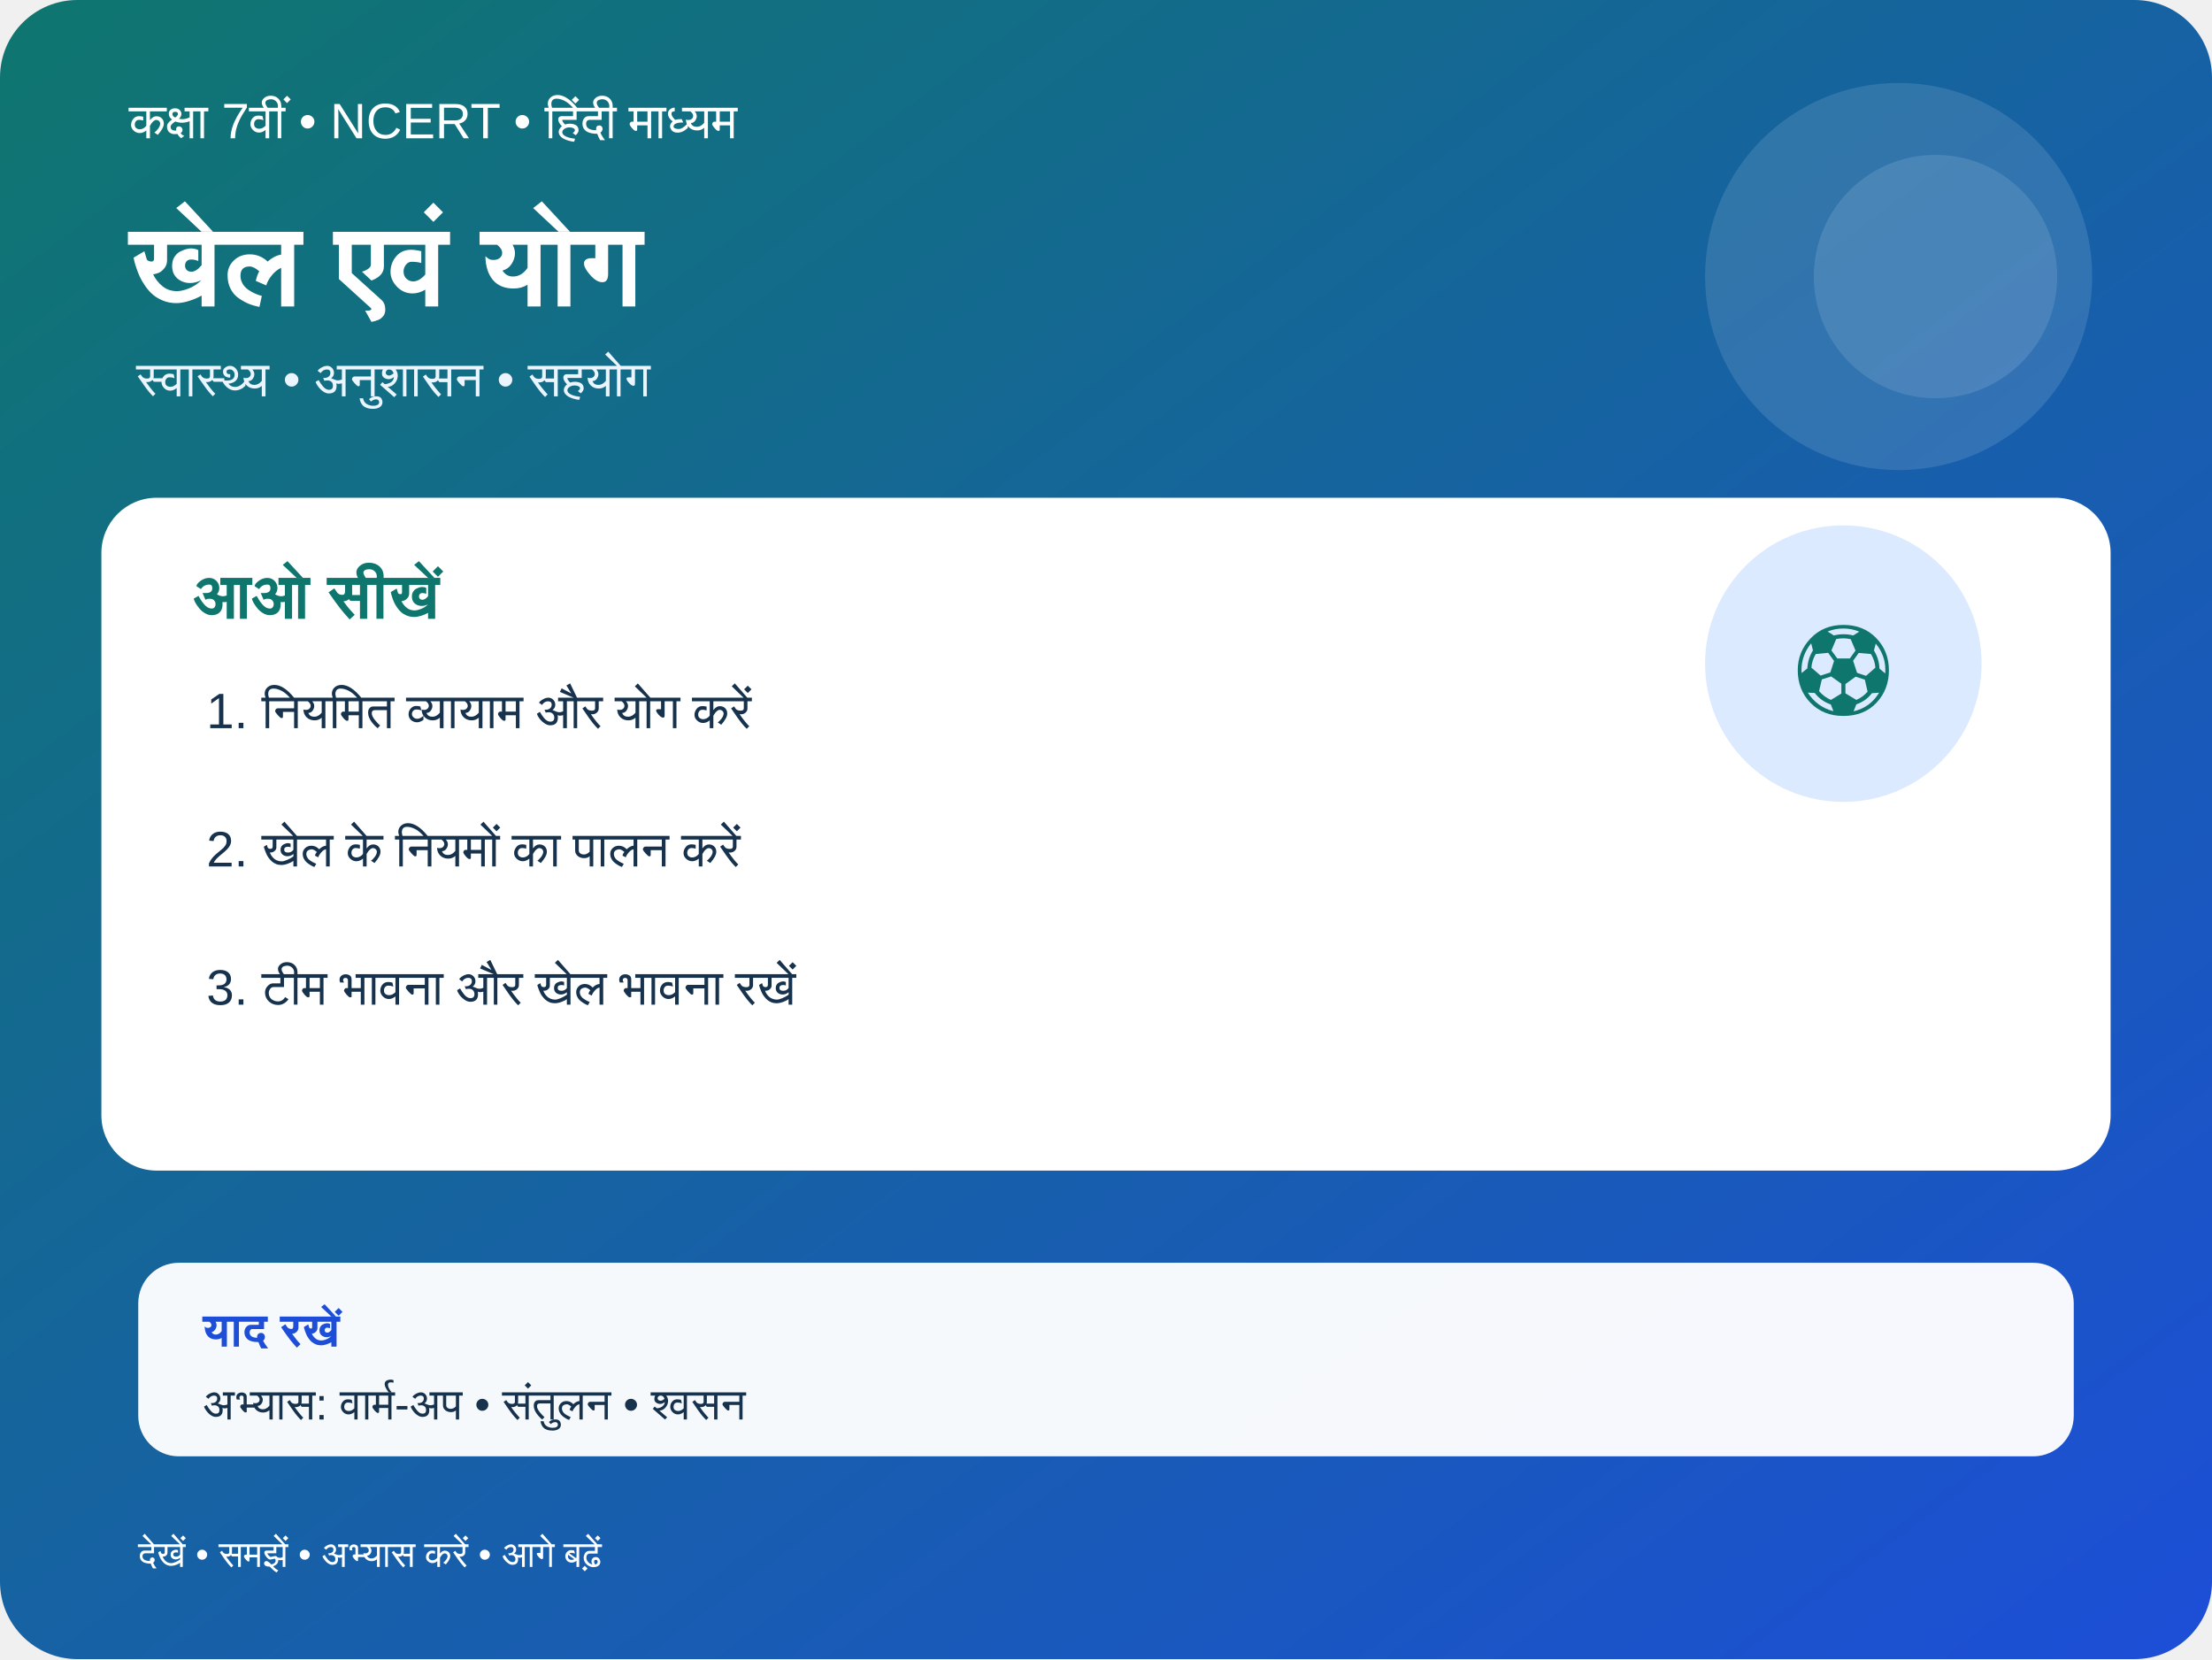
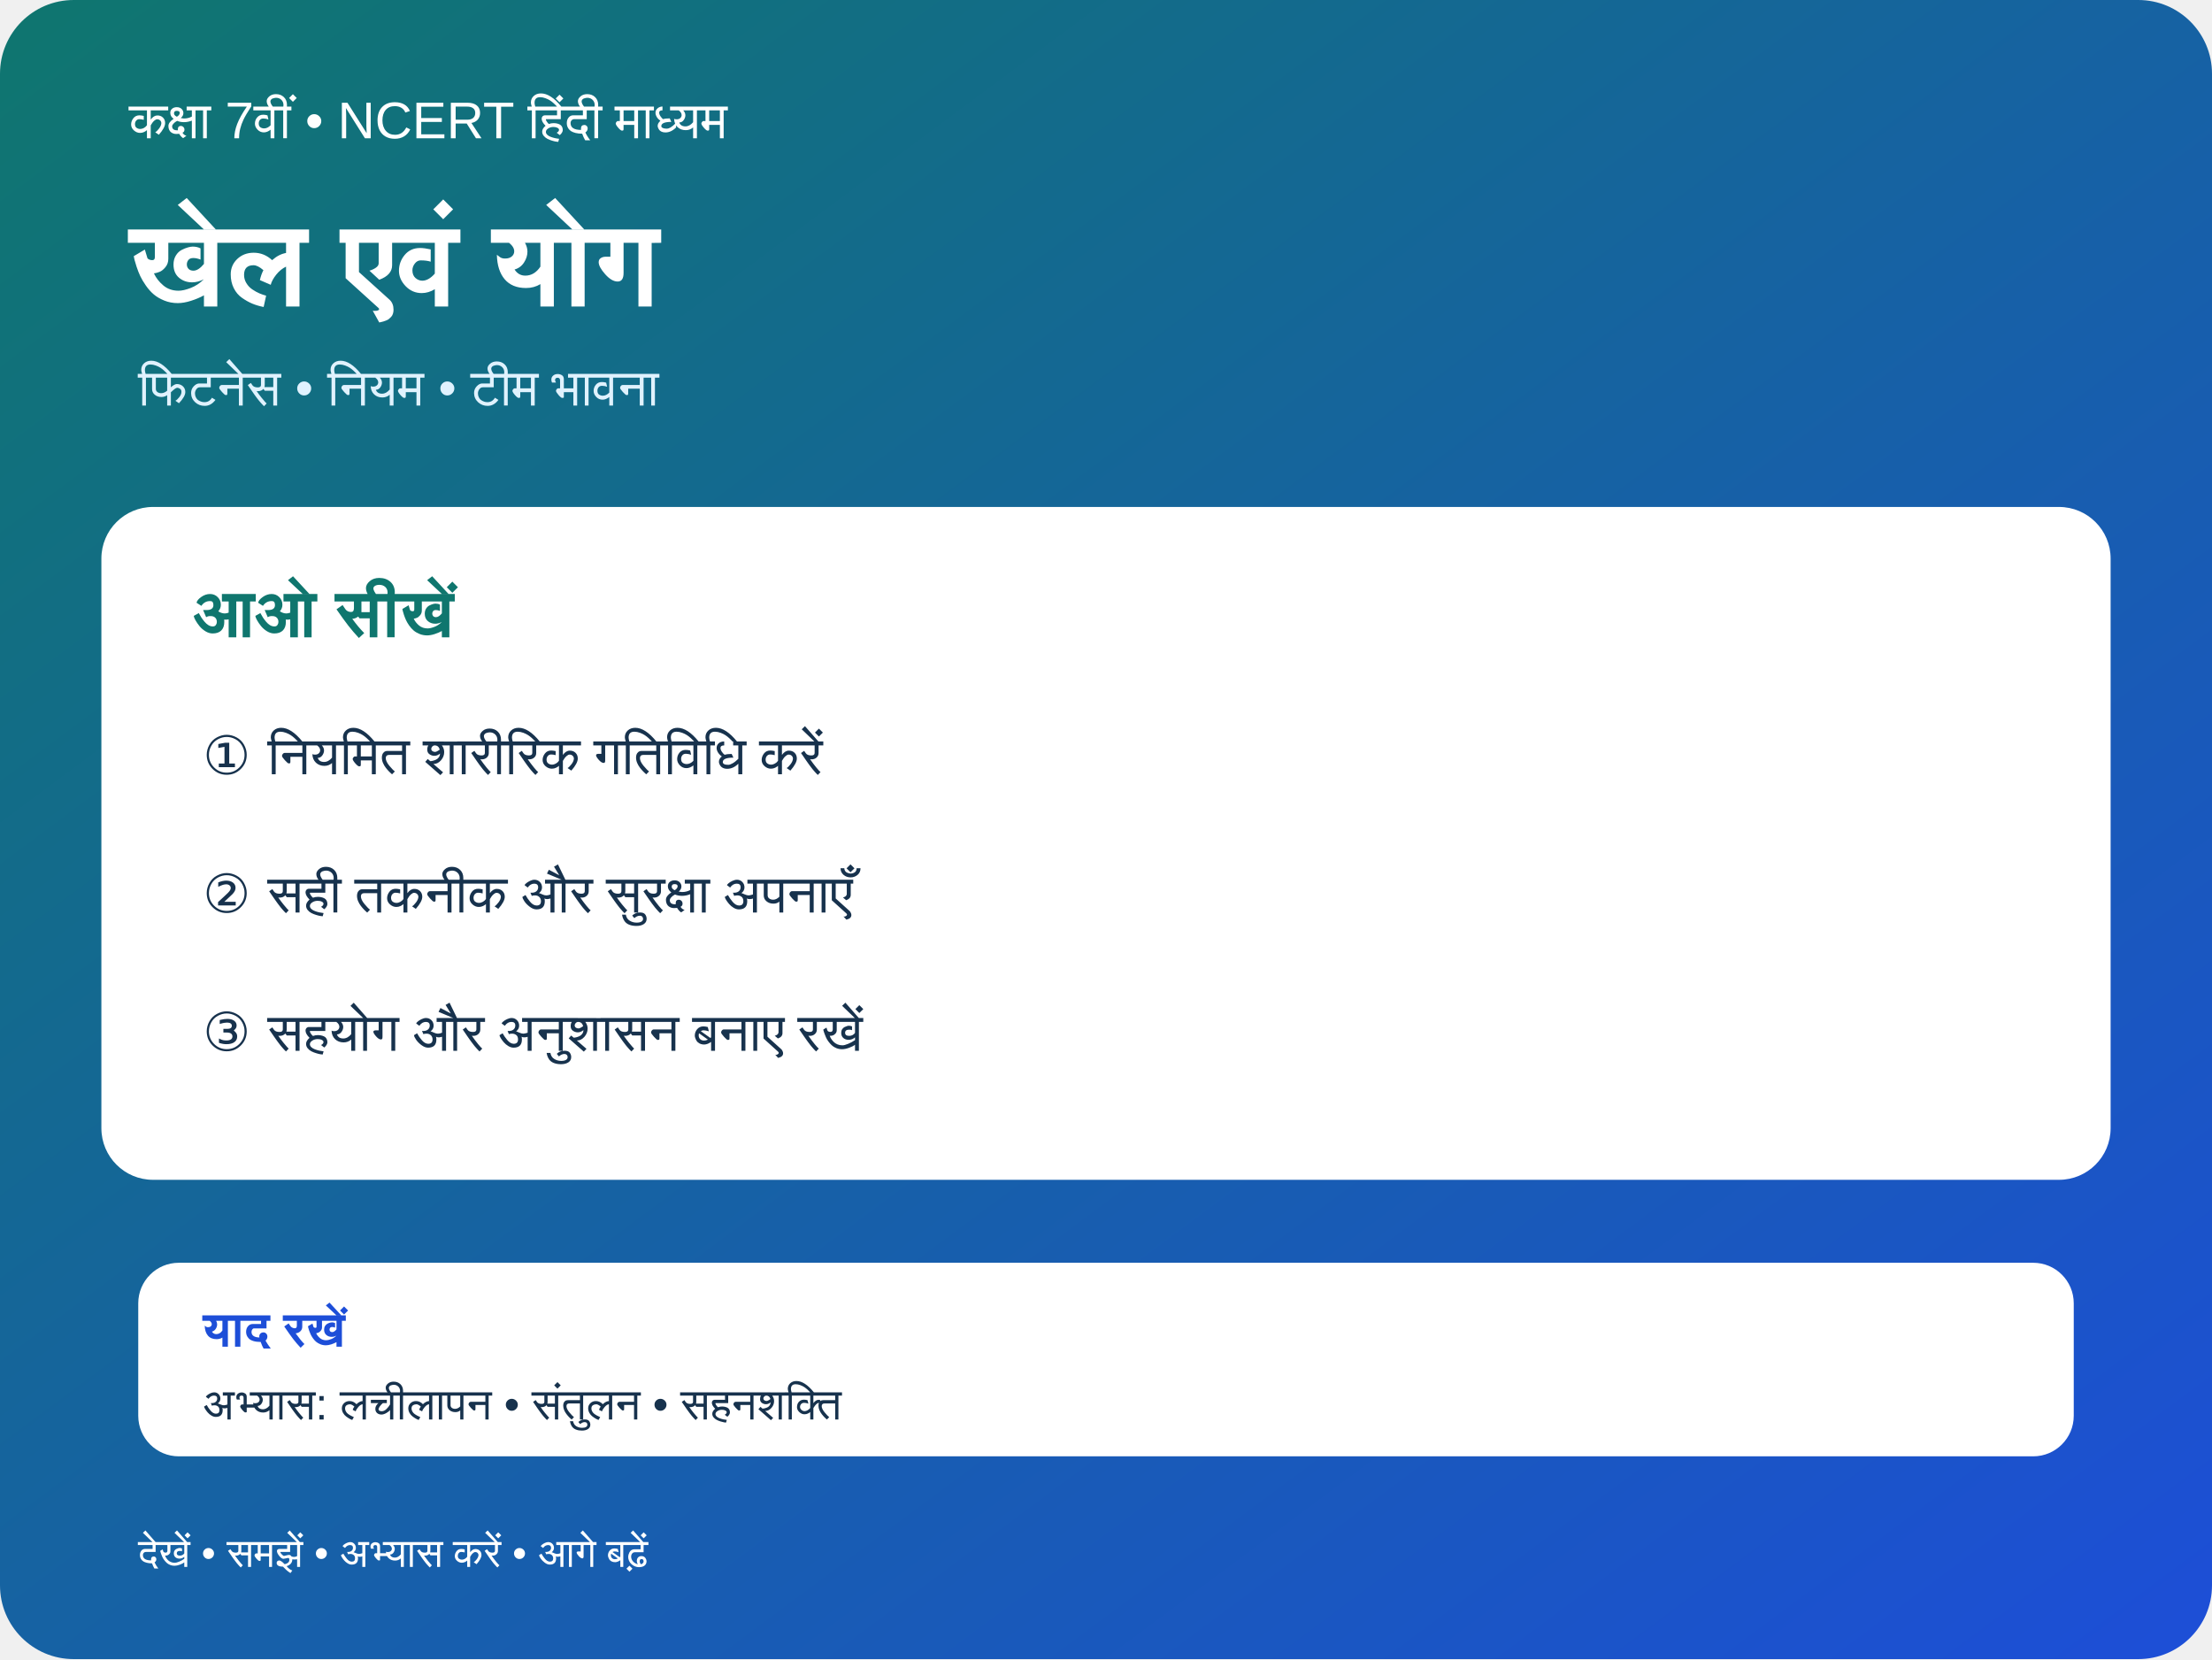
<svg xmlns="http://www.w3.org/2000/svg" width="1200" height="900" viewBox="0 0 1200 900">
  <defs>
-     <linearGradient id="bg" x1="0" y1="0" x2="1" y2="1">
+     <linearGradient id="g" x2="1" y2="1">
      <stop stop-color="#0f766e" />
      <stop offset="1" stop-color="#1d4ed8" />
    </linearGradient>
  </defs>
-   <rect width="1200" height="900" rx="42" fill="url(#bg)" />
-   <circle cx="1030" cy="150" r="105" fill="#ffffff" opacity=".12" />
-   <circle cx="1050" cy="150" r="66" fill="#ffffff" opacity=".12" />
-   <text x="70" y="75" font-size="27" fill="#fff" font-family="Arial">कक्षा 7वीं • NCERT • हिंदी माध्यम</text>
-   <text x="70" y="165" font-size="62" font-weight="bold" fill="#fff" font-family="Arial">खेल एवं योग</text>
-   <text x="74" y="215" font-size="27" fill="#eaf5ff" font-family="Arial">स्वास्थ्य • अनुशासन • सहयोग</text>
-   <rect x="55" y="270" width="1090" height="365" rx="30" fill="#fff" />
-   <circle cx="1000" cy="360" r="75" fill="#dbeafe" />
-   <text x="1000" y="385" text-anchor="middle" font-size="65" fill="#0f766e" font-family="Arial">⚽</text>
-   <text x="105" y="335" font-size="34" font-weight="bold" fill="#0f766e" font-family="Arial">आओ सीखें</text>
-   <text x="112" y="395" font-size="27" fill="#17324d" font-family="Arial">1. नियमित व्यायाम और योग करें</text>
-   <text x="112" y="470" font-size="27" fill="#17324d" font-family="Arial">2. खेल के नियमों का पालन करें</text>
-   <text x="112" y="545" font-size="27" fill="#17324d" font-family="Arial">3. टीम भावना और खेल भावना रखें</text>
-   <rect x="75" y="685" width="1050" height="105" rx="22" fill="#fff" opacity=".96" />
-   <text x="110" y="730" font-size="25" font-weight="bold" fill="#1d4ed8" font-family="Arial">याद रखें</text>
-   <text x="110" y="770" font-size="24" fill="#17324d" font-family="Arial">अभ्यास: वार्म-अप • संतुलन • श्वसन</text>
-   <text x="75" y="850" font-size="20" fill="#fff" font-family="Arial">देखें • समझें • अभ्यास करें • आगे बढ़ें</text>
+   <rect width="1200" height="900" rx="40" fill="url(#g)" />
+   <text x="70" y="75" fill="white" font-size="28" font-family="Arial">कक्षा 7वीं • NCERT हिंदी माध्यम</text>
+   <text x="70" y="165" fill="white" font-size="64" font-weight="bold" font-family="Arial">खेल एवं योग</text>
+   <text x="75" y="220" fill="#e0f2fe" font-size="28" font-family="Arial">फिटनेस • नियम • टीम भावना</text>
+   <rect x="55" y="275" width="1090" height="365" rx="28" fill="white" />
+   <text x="105" y="345" fill="#0f766e" font-size="36" font-weight="bold" font-family="Arial">आओ सीखें</text>
+   <g fill="#17324d" font-size="29" font-family="Arial">
+     <text x="110" y="420">① नियमित शारीरिक गतिविधि करें</text>
+     <text x="110" y="495">② सही तकनीक और सुरक्षा अपनाएँ</text>
+     <text x="110" y="570">③ सहयोग और अनुशासन बनाए रखें</text>
+   </g>
+   <rect x="75" y="685" width="1050" height="105" rx="22" fill="white" />
+   <text x="110" y="730" fill="#1d4ed8" font-size="26" font-weight="bold" font-family="Arial">याद रखें</text>
+   <text x="110" y="770" fill="#17324d" font-size="24" font-family="Arial">अभ्यास: लचीलापन • संतुलन • सहनशक्ति</text>
+   <text x="75" y="850" fill="white" font-size="22" font-family="Arial">देखें • समझें • अभ्यास करें • आगे बढ़ें</text>
</svg>
